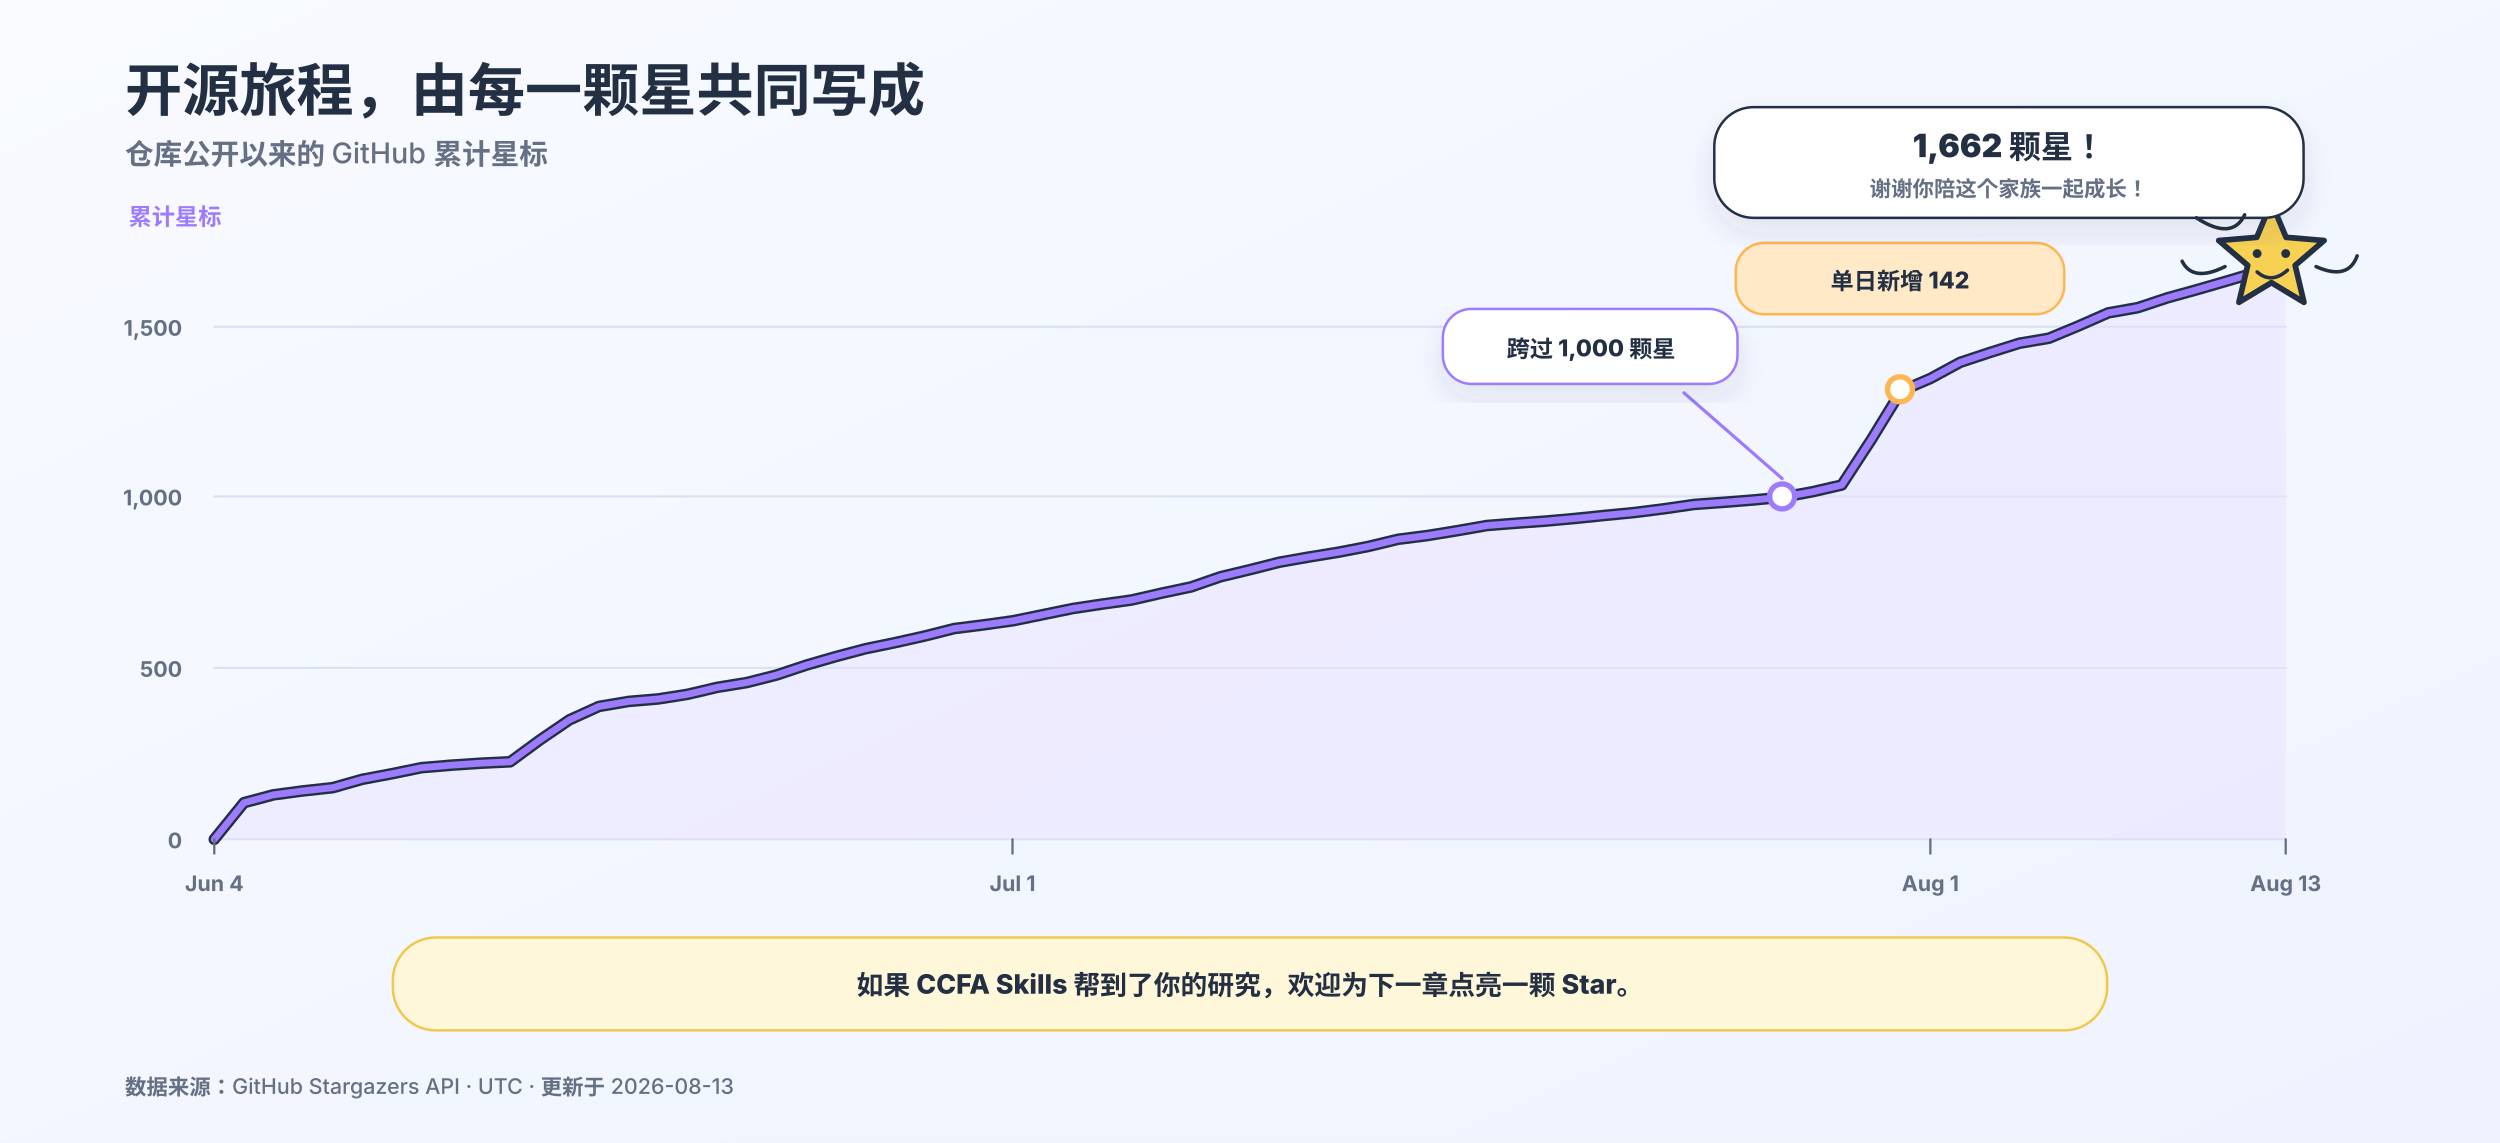
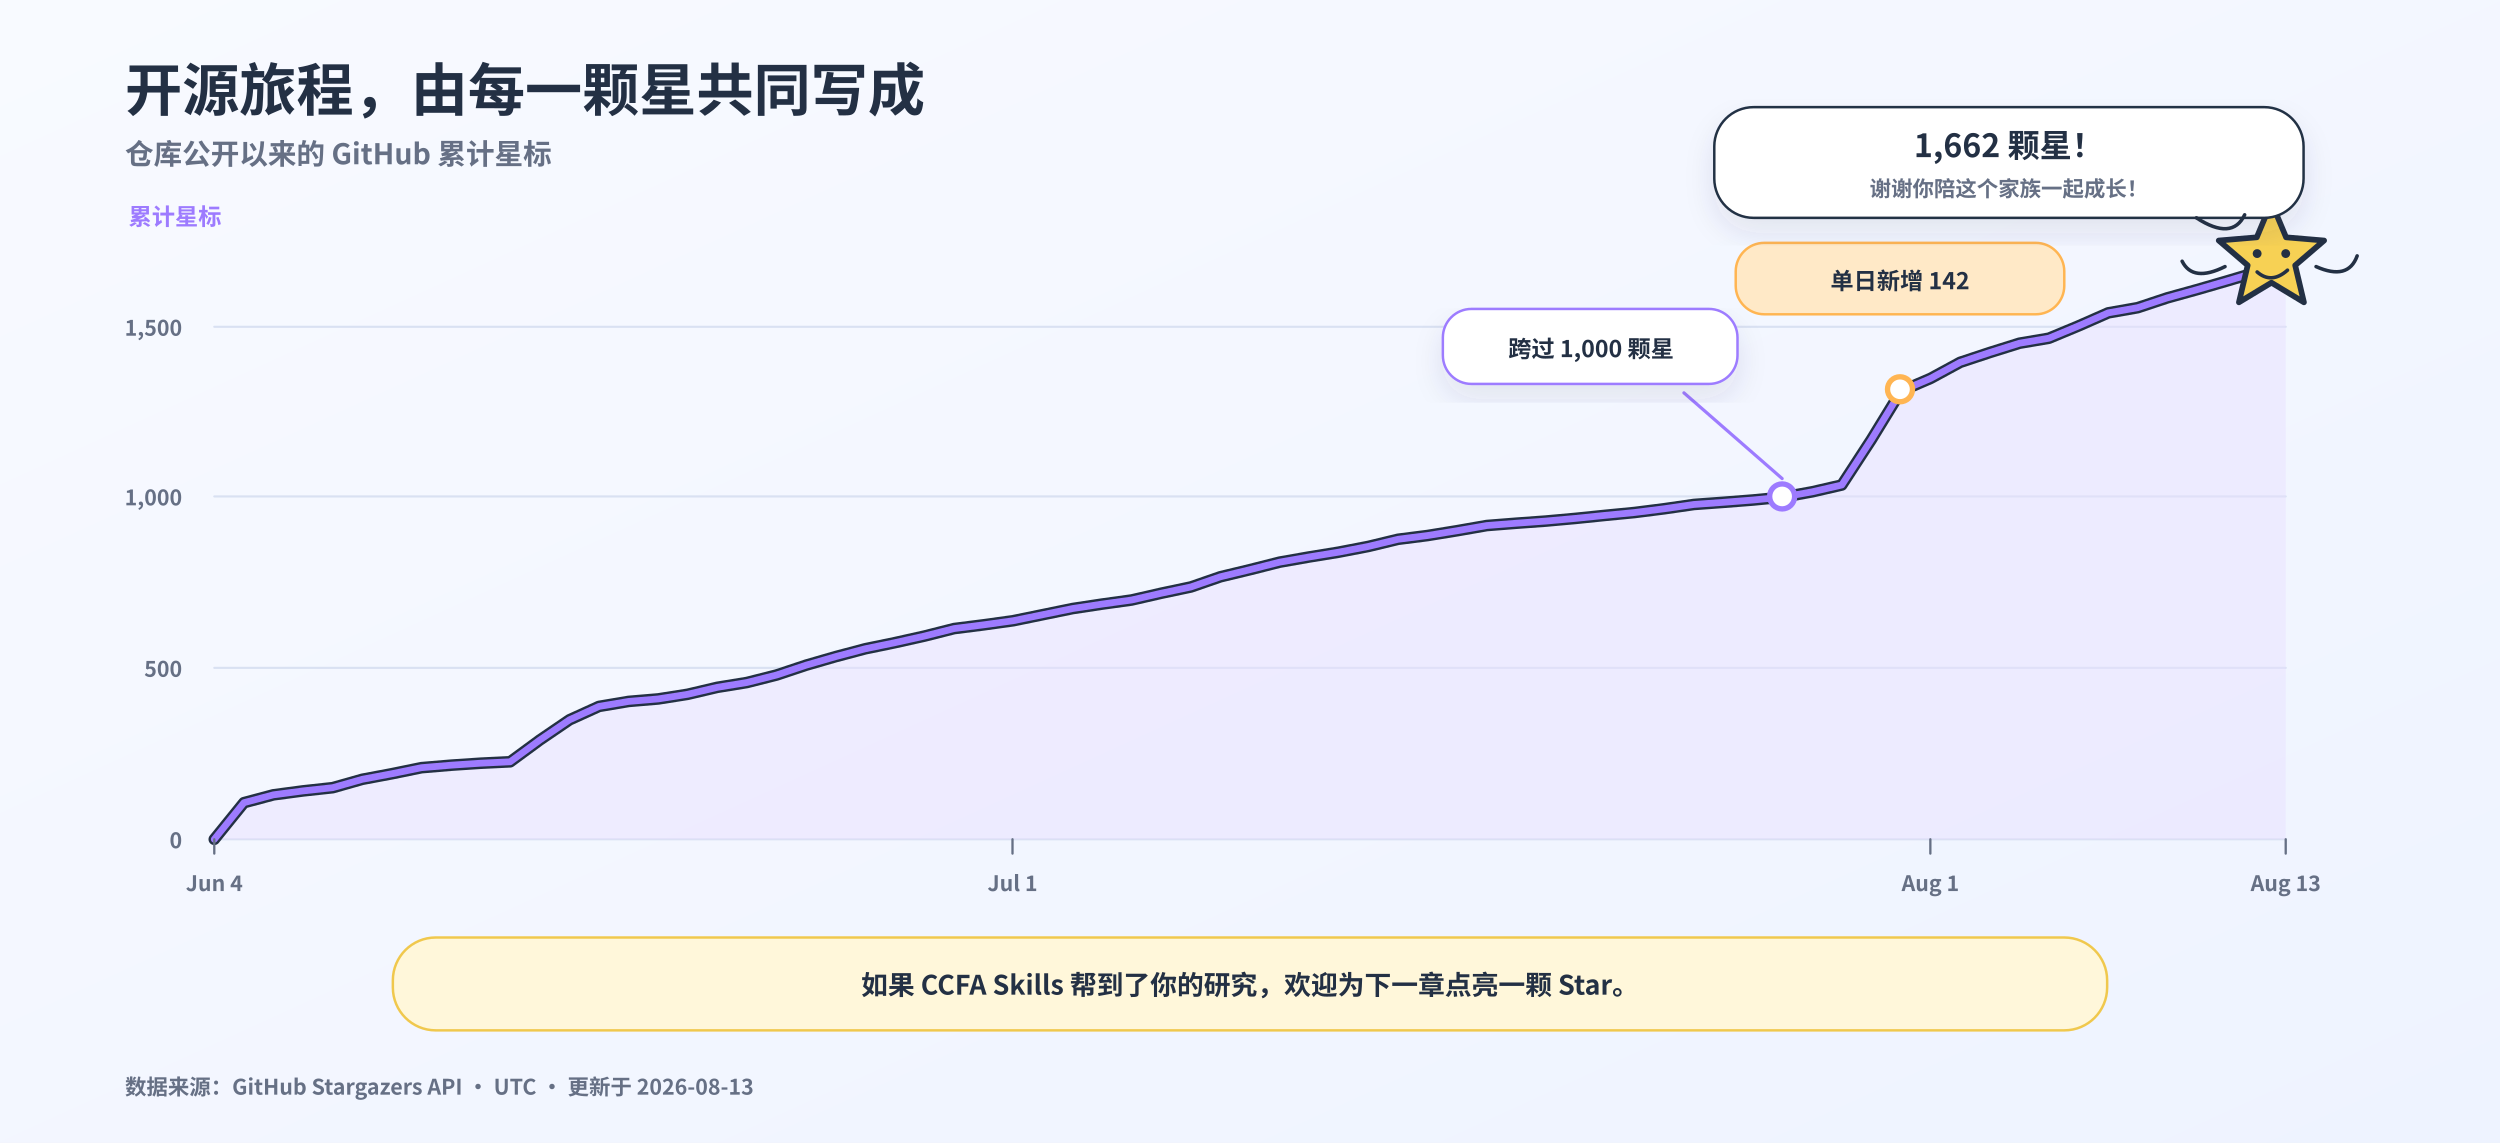
<svg xmlns="http://www.w3.org/2000/svg" width="1400" height="640" viewBox="0 0 1400 640" role="img">
  <defs>
    <marker id="arrow" viewBox="0 0 10 10" refX="8" refY="5" markerWidth="7" markerHeight="7" orient="auto-start-reverse">
      <path d="M 0 0 L 10 5 L 0 10 z" fill="#8EA0C5" />
    </marker>
    <filter id="softShadow" x="-15%" y="-20%" width="130%" height="145%">
      <feDropShadow dx="0" dy="8" stdDeviation="8" flood-color="#2F3A5F" flood-opacity="0.10" />
    </filter>
    <linearGradient id="hero" x1="0" x2="1" y1="0" y2="1">
      <stop offset="0%" stop-color="#F8FAFF" />
      <stop offset="100%" stop-color="#EEF3FF" />
    </linearGradient>
  </defs>
  <rect width="1400" height="640" fill="url(#hero)" />
  <style>
- text { font-family: Inter, "Noto Sans SC", "Microsoft YaHei", Arial, sans-serif; }
+ text { font-family: "Noto Sans CJK SC", "Noto Sans SC", "Microsoft YaHei", Arial, sans-serif; }
.small { fill: #667085; font-size: 13px; }
.mono { font-family: "JetBrains Mono", Consolas, monospace; }
</style>
  <text x="70" y="62" font-size="32" font-weight="900" fill="#233044" text-anchor="start">开源旅程，由每一颗星共同写成</text>
  <text x="70" y="92" font-size="16" font-weight="550" fill="#667085" text-anchor="start">仓库公开以来的 GitHub 累计星标</text>
  <text x="72" y="126" font-size="13" font-weight="750" fill="#9D7BFF" text-anchor="start">累计星标</text>
  <line x1="120" y1="470" x2="1280" y2="470" stroke="#D9E1F2" stroke-width="1.2" stroke-linecap="round" />
  <text x="102" y="475" font-size="12" font-weight="650" fill="#667085" text-anchor="end">0</text>
  <line x1="120" y1="374" x2="1280" y2="374" stroke="#D9E1F2" stroke-width="1.2" stroke-linecap="round" />
  <text x="102" y="379" font-size="12" font-weight="650" fill="#667085" text-anchor="end">500</text>
  <line x1="120" y1="278" x2="1280" y2="278" stroke="#D9E1F2" stroke-width="1.2" stroke-linecap="round" />
  <text x="102" y="283" font-size="12" font-weight="650" fill="#667085" text-anchor="end">1,000</text>
  <line x1="120" y1="183" x2="1280" y2="183" stroke="#D9E1F2" stroke-width="1.2" stroke-linecap="round" />
  <text x="102" y="188" font-size="12" font-weight="650" fill="#667085" text-anchor="end">1,500</text>
  <path d="M 120.0 470.0 L 136.6 449.5 L 153.1 445.1 L 169.7 442.9 L 186.3 441.1 L 202.9 436.4 L 219.4 433.3 L 236.0 429.9 L 252.6 428.5 L 269.1 427.4 L 285.7 426.6 L 302.3 414.4 L 318.9 403.1 L 335.4 395.6 L 352.0 392.8 L 368.6 391.4 L 385.1 388.8 L 401.7 384.9 L 418.3 382.2 L 434.9 378.0 L 451.4 372.5 L 468.0 367.7 L 484.6 363.3 L 501.1 359.9 L 517.7 356.2 L 534.3 352.0 L 550.9 349.9 L 567.4 347.6 L 584.0 344.2 L 600.6 340.8 L 617.1 338.3 L 633.7 336.0 L 650.3 332.2 L 666.9 328.7 L 683.4 323.0 L 700.0 319.0 L 716.6 314.8 L 733.1 311.9 L 749.7 309.2 L 766.3 306.0 L 782.9 302.0 L 799.4 299.9 L 816.0 297.2 L 832.6 294.3 L 849.1 293.0 L 865.7 291.8 L 882.3 290.3 L 898.9 288.6 L 915.4 287.0 L 932.0 284.9 L 948.6 282.5 L 965.1 281.3 L 981.7 280.0 L 998.3 278.4 L 1014.9 275.4 L 1031.4 271.6 L 1048.0 246.1 L 1064.6 219.0 L 1081.1 211.9 L 1097.7 202.9 L 1114.3 197.4 L 1130.9 192.2 L 1147.4 189.4 L 1164.0 182.5 L 1180.6 175.2 L 1197.1 172.3 L 1213.7 166.8 L 1230.3 162.2 L 1246.9 157.4 L 1263.4 152.5 L 1280.0 152.3 L 1280 470 L 120 470 Z" fill="#E9DFFF" opacity="0.48" stroke="none" />
  <path d="M 120.0 470.0 L 136.6 449.5 L 153.1 445.1 L 169.7 442.9 L 186.3 441.1 L 202.9 436.4 L 219.4 433.3 L 236.0 429.9 L 252.6 428.5 L 269.1 427.4 L 285.7 426.6 L 302.3 414.4 L 318.9 403.1 L 335.4 395.6 L 352.0 392.8 L 368.6 391.4 L 385.1 388.8 L 401.7 384.9 L 418.3 382.2 L 434.9 378.0 L 451.4 372.5 L 468.0 367.7 L 484.6 363.3 L 501.1 359.9 L 517.7 356.2 L 534.3 352.0 L 550.9 349.9 L 567.4 347.6 L 584.0 344.2 L 600.6 340.8 L 617.1 338.3 L 633.7 336.0 L 650.3 332.2 L 666.9 328.7 L 683.4 323.0 L 700.0 319.0 L 716.6 314.8 L 733.1 311.9 L 749.7 309.2 L 766.3 306.0 L 782.9 302.0 L 799.4 299.9 L 816.0 297.2 L 832.6 294.3 L 849.1 293.0 L 865.7 291.8 L 882.3 290.3 L 898.9 288.6 L 915.4 287.0 L 932.0 284.9 L 948.6 282.5 L 965.1 281.3 L 981.7 280.0 L 998.3 278.4 L 1014.9 275.4 L 1031.4 271.6 L 1048.0 246.1 L 1064.6 219.0 L 1081.1 211.9 L 1097.7 202.9 L 1114.3 197.4 L 1130.9 192.2 L 1147.4 189.4 L 1164.0 182.5 L 1180.6 175.2 L 1197.1 172.3 L 1213.7 166.8 L 1230.3 162.2 L 1246.9 157.4 L 1263.4 152.5 L 1280.0 152.3" fill="none" stroke="#233044" stroke-width="6.5" stroke-linecap="round" stroke-linejoin="round" />
  <path d="M 120.0 470.0 L 136.6 449.5 L 153.1 445.1 L 169.7 442.9 L 186.3 441.1 L 202.9 436.4 L 219.4 433.3 L 236.0 429.9 L 252.6 428.5 L 269.1 427.4 L 285.7 426.6 L 302.3 414.4 L 318.9 403.1 L 335.4 395.6 L 352.0 392.8 L 368.6 391.4 L 385.1 388.8 L 401.7 384.9 L 418.3 382.2 L 434.9 378.0 L 451.4 372.5 L 468.0 367.7 L 484.6 363.3 L 501.1 359.9 L 517.7 356.2 L 534.3 352.0 L 550.9 349.9 L 567.4 347.6 L 584.0 344.2 L 600.6 340.8 L 617.1 338.3 L 633.7 336.0 L 650.3 332.2 L 666.9 328.7 L 683.4 323.0 L 700.0 319.0 L 716.6 314.8 L 733.1 311.9 L 749.7 309.2 L 766.3 306.0 L 782.9 302.0 L 799.4 299.9 L 816.0 297.2 L 832.6 294.3 L 849.1 293.0 L 865.7 291.8 L 882.3 290.3 L 898.9 288.6 L 915.4 287.0 L 932.0 284.9 L 948.6 282.5 L 965.1 281.3 L 981.7 280.0 L 998.3 278.4 L 1014.9 275.4 L 1031.4 271.6 L 1048.0 246.1 L 1064.6 219.0 L 1081.1 211.9 L 1097.7 202.9 L 1114.3 197.4 L 1130.9 192.2 L 1147.4 189.4 L 1164.0 182.5 L 1180.6 175.2 L 1197.1 172.3 L 1213.7 166.8 L 1230.3 162.2 L 1246.9 157.4 L 1263.4 152.5 L 1280.0 152.3" fill="none" stroke="#9D7BFF" stroke-width="3.8" stroke-linecap="round" stroke-linejoin="round" />
  <line x1="120" y1="470" x2="120" y2="478" stroke="#667085" stroke-width="1.3" stroke-linecap="round" />
  <text x="120" y="499" font-size="12" font-weight="650" fill="#667085" text-anchor="middle">Jun 4</text>
  <line x1="567" y1="470" x2="567" y2="478" stroke="#667085" stroke-width="1.3" stroke-linecap="round" />
  <text x="567" y="499" font-size="12" font-weight="650" fill="#667085" text-anchor="middle">Jul 1</text>
  <line x1="1081" y1="470" x2="1081" y2="478" stroke="#667085" stroke-width="1.3" stroke-linecap="round" />
  <text x="1081" y="499" font-size="12" font-weight="650" fill="#667085" text-anchor="middle">Aug 1</text>
  <line x1="1280" y1="470" x2="1280" y2="478" stroke="#667085" stroke-width="1.3" stroke-linecap="round" />
  <text x="1280" y="499" font-size="12" font-weight="650" fill="#667085" text-anchor="middle">Aug 13</text>
  <circle cx="998" cy="278" r="7" fill="#FFFFFF" stroke="#9D7BFF" stroke-width="3.0" />
  <line x1="998" y1="268" x2="943" y2="220" stroke="#9D7BFF" stroke-width="1.8" stroke-linecap="round" />
  <rect x="808" y="173" width="165" height="42" rx="16" fill="#FFFFFF" stroke="#9D7BFF" stroke-width="1.4" filter="url(#softShadow)" />
  <text x="891" y="200" font-size="13" font-weight="800" fill="#233044" text-anchor="middle">跨过 1,000 颗星</text>
  <circle cx="1064" cy="218" r="7" fill="#FFFFFF" stroke="#FFB552" stroke-width="3.0" />
  <rect x="972" y="136" width="184" height="40" rx="16" fill="#FFE9C7" stroke="#FFB552" stroke-width="1.4" />
  <text x="1064" y="162" font-size="13" font-weight="800" fill="#233044" text-anchor="middle">单日新增 142</text>
  <polygon points="1272.0,113.3 1280.2,132.9 1301.5,134.7 1285.3,148.6 1290.2,169.3 1272.0,158.3 1253.8,169.3 1258.7,148.6 1242.5,134.7 1263.8,132.9" fill="#F7D154" stroke="#233044" stroke-width="3.2" stroke-linejoin="round" />
  <circle cx="1264" cy="142" r="2" fill="#233044" stroke="#233044" stroke-width="1.0" />
  <circle cx="1280" cy="142" r="2" fill="#233044" stroke="#233044" stroke-width="1.0" />
  <path d="M 1264.0 152.3 Q 1272.0 159.3 1281.0 151.3" fill="none" stroke="#233044" stroke-width="2.0" stroke-linecap="round" stroke-linejoin="round" />
  <path d="M 1246.0 149.3 Q 1228.0 158.3 1222.0 146.3" fill="none" stroke="#233044" stroke-width="2.0" stroke-linecap="round" stroke-linejoin="round" />
  <path d="M 1297.0 149.3 Q 1315.0 157.3 1320.0 143.3" fill="none" stroke="#233044" stroke-width="2.0" stroke-linecap="round" stroke-linejoin="round" />
  <rect x="960" y="60" width="330" height="62" rx="22" fill="#FFFFFF" stroke="#233044" stroke-width="1.4" filter="url(#softShadow)" />
  <text x="1125" y="88" font-size="18" font-weight="900" fill="#233044" text-anchor="middle">1,662 颗星！</text>
  <text x="1125" y="110" font-size="12" font-weight="650" fill="#667085" text-anchor="middle">谢谢你陪这个家族一起成长！</text>
  <path d="M 1230 122 Q 1250 135 1257.0 120.3" fill="none" stroke="#233044" stroke-width="2.0" stroke-linecap="round" stroke-linejoin="round" />
  <rect x="220" y="525" width="960" height="52" rx="24" fill="#FFF7DA" stroke="#F0C84D" stroke-width="1.4" />
  <text x="700" y="557" font-size="15" font-weight="800" fill="#233044" text-anchor="middle">如果 CCFA Skills 帮到了你的研究，欢迎为下一章点亮一颗 Star。</text>
  <text x="70" y="613" font-size="12" font-weight="550" fill="#667085" text-anchor="start">数据来源：GitHub Stargazers API · UTC · 更新于 2026-08-13</text>
</svg>
